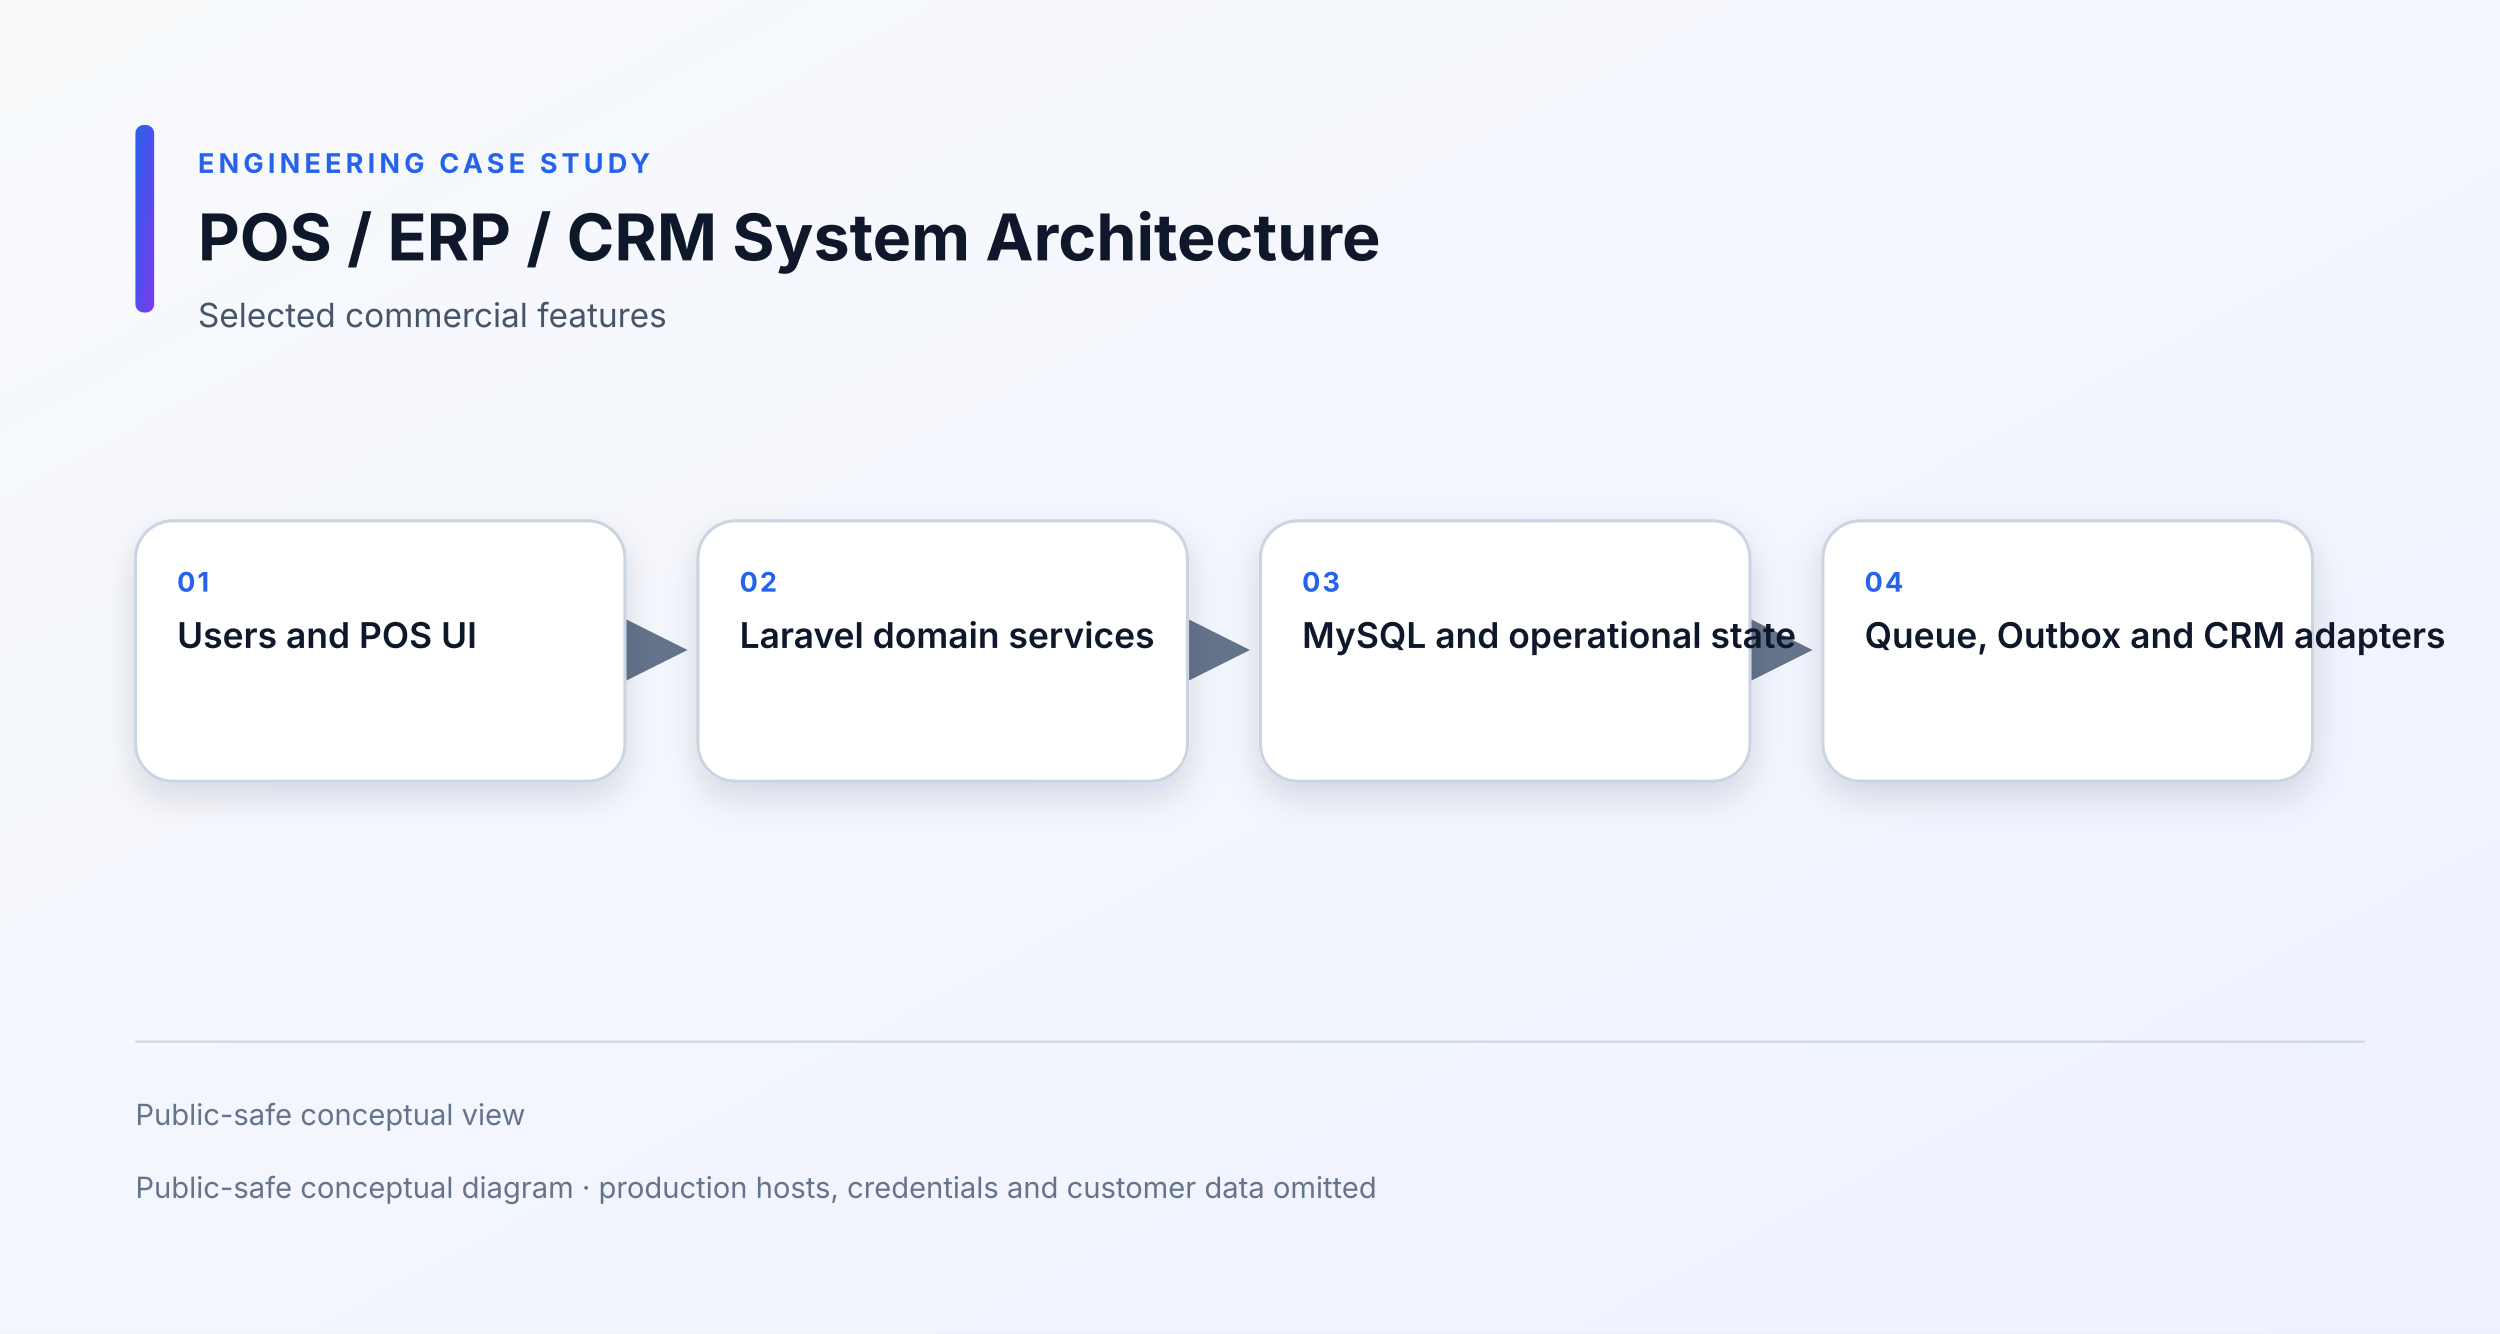
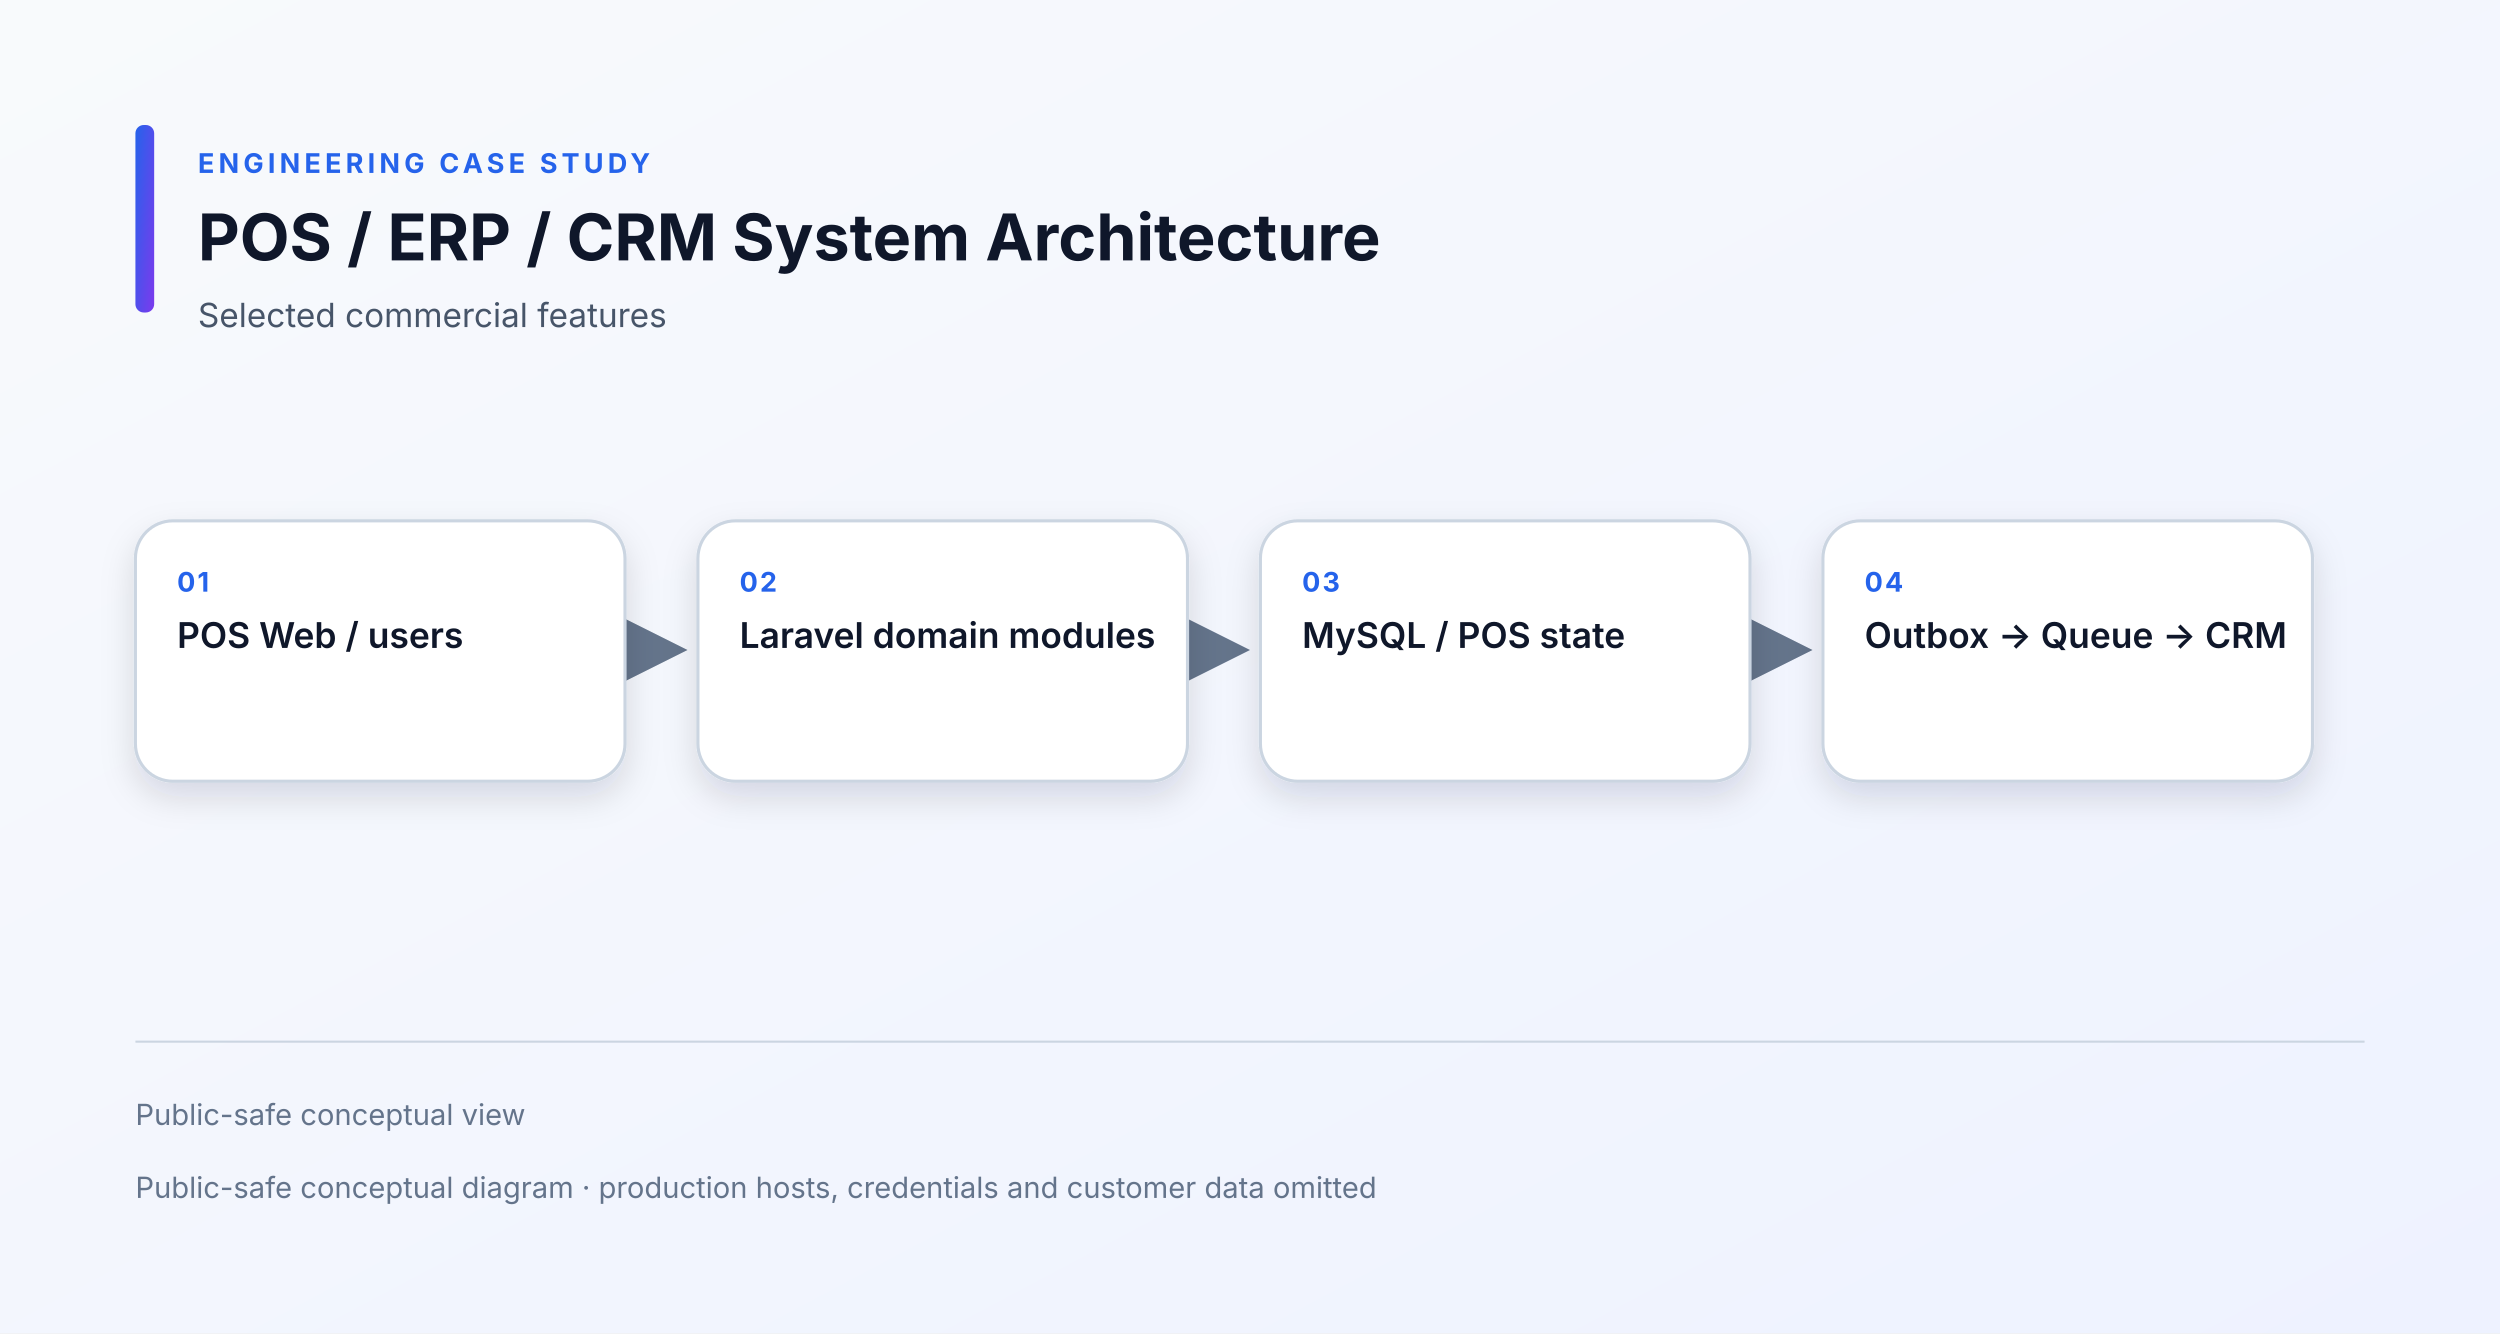
<svg xmlns="http://www.w3.org/2000/svg" width="1200" height="640" viewBox="0 0 1200 640" role="img" aria-labelledby="title desc">
  <defs>
    <linearGradient id="bg" x1="0" y1="0" x2="1" y2="1">
      <stop offset="0" stop-color="#f8fafc" />
      <stop offset="1" stop-color="#eef2ff" />
    </linearGradient>
    <linearGradient id="accent" x1="0" y1="0" x2="1" y2="1">
      <stop offset="0" stop-color="#2563eb" />
      <stop offset="1" stop-color="#7c3aed" />
    </linearGradient>
    <filter id="shadow" x="-20%" y="-20%" width="140%" height="140%">
      <feDropShadow dx="0" dy="7" stdDeviation="8" flood-color="#0f172a" flood-opacity="0.13" />
    </filter>
    <marker id="arrowHead" markerWidth="12" markerHeight="12" refX="10" refY="6" orient="auto">
      <path d="M0,0 L12,6 L0,12 z" fill="#64748b" />
    </marker>
    <style>
      .title{font:700 31px Inter,Segoe UI,Arial,sans-serif;fill:#0f172a}
      .subtitle{font:400 16px Inter,Segoe UI,Arial,sans-serif;fill:#475569}
      .eyebrow{font:700 13px Inter,Segoe UI,Arial,sans-serif;fill:#2563eb;letter-spacing:2px}
      .node{fill:#fff;stroke:#cbd5e1;stroke-width:1.5;filter:url(#shadow)}
      .nodeNo{font:700 13px Inter,Segoe UI,Arial,sans-serif;fill:#2563eb;letter-spacing:1px}
      .nodeText{font:600 17px Inter,Segoe UI,Arial,sans-serif;fill:#0f172a}
      .arrow{stroke:#64748b;stroke-width:2.5;fill:none;marker-end:url(#arrowHead)}
      .note{font:400 14px Inter,Segoe UI,Arial,sans-serif;fill:#64748b}
      .tag{fill:url(#accent)}
    </style>
  </defs>
  <rect width="1200" height="640" fill="url(#bg)" />
  <rect x="65" y="60" width="9" height="90" rx="4" class="tag" />
  <text x="95" y="83" class="eyebrow">ENGINEERING CASE STUDY</text>
  <text x="95" y="125" class="title">POS / ERP / CRM System Architecture</text>
  <text x="95" y="157" class="subtitle">Selected commercial features</text>
  <path d="M308 312 L325 312" class="arrow" />
  <path d="M578 312 L595 312" class="arrow" />
  <path d="M848 312 L865 312" class="arrow" />
  <g>
    <rect x="65" y="250" width="235" height="125" rx="18" class="node" />
    <text x="85" y="284" class="nodeNo">01</text>
-     <text x="85" y="311" class="nodeText">Users and POS UI</text>
+     <text x="85" y="311" class="nodeText">POS Web / users</text>
  </g>
  <g>
    <rect x="335" y="250" width="235" height="125" rx="18" class="node" />
    <text x="355" y="284" class="nodeNo">02</text>
-     <text x="355" y="311" class="nodeText">Laravel domain services</text>
+     <text x="355" y="311" class="nodeText">Laravel domain modules</text>
  </g>
  <g>
    <rect x="605" y="250" width="235" height="125" rx="18" class="node" />
    <text x="625" y="284" class="nodeNo">03</text>
-     <text x="625" y="311" class="nodeText">MySQL and operational state</text>
+     <text x="625" y="311" class="nodeText">MySQL / POS state</text>
  </g>
  <g>
    <rect x="875" y="250" width="235" height="125" rx="18" class="node" />
    <text x="895" y="284" class="nodeNo">04</text>
-     <text x="895" y="311" class="nodeText">Queue, Outbox and CRM adapters</text>
+     <text x="895" y="311" class="nodeText">Outbox → Queue → CRM</text>
  </g>
  <line x1="65" y1="500" x2="1135" y2="500" stroke="#cbd5e1" />
  <text x="65" y="540" class="note">Public-safe conceptual view</text>
  <text x="65" y="575" class="note">Public-safe conceptual diagram · production hosts, credentials and customer data omitted</text>
</svg>
